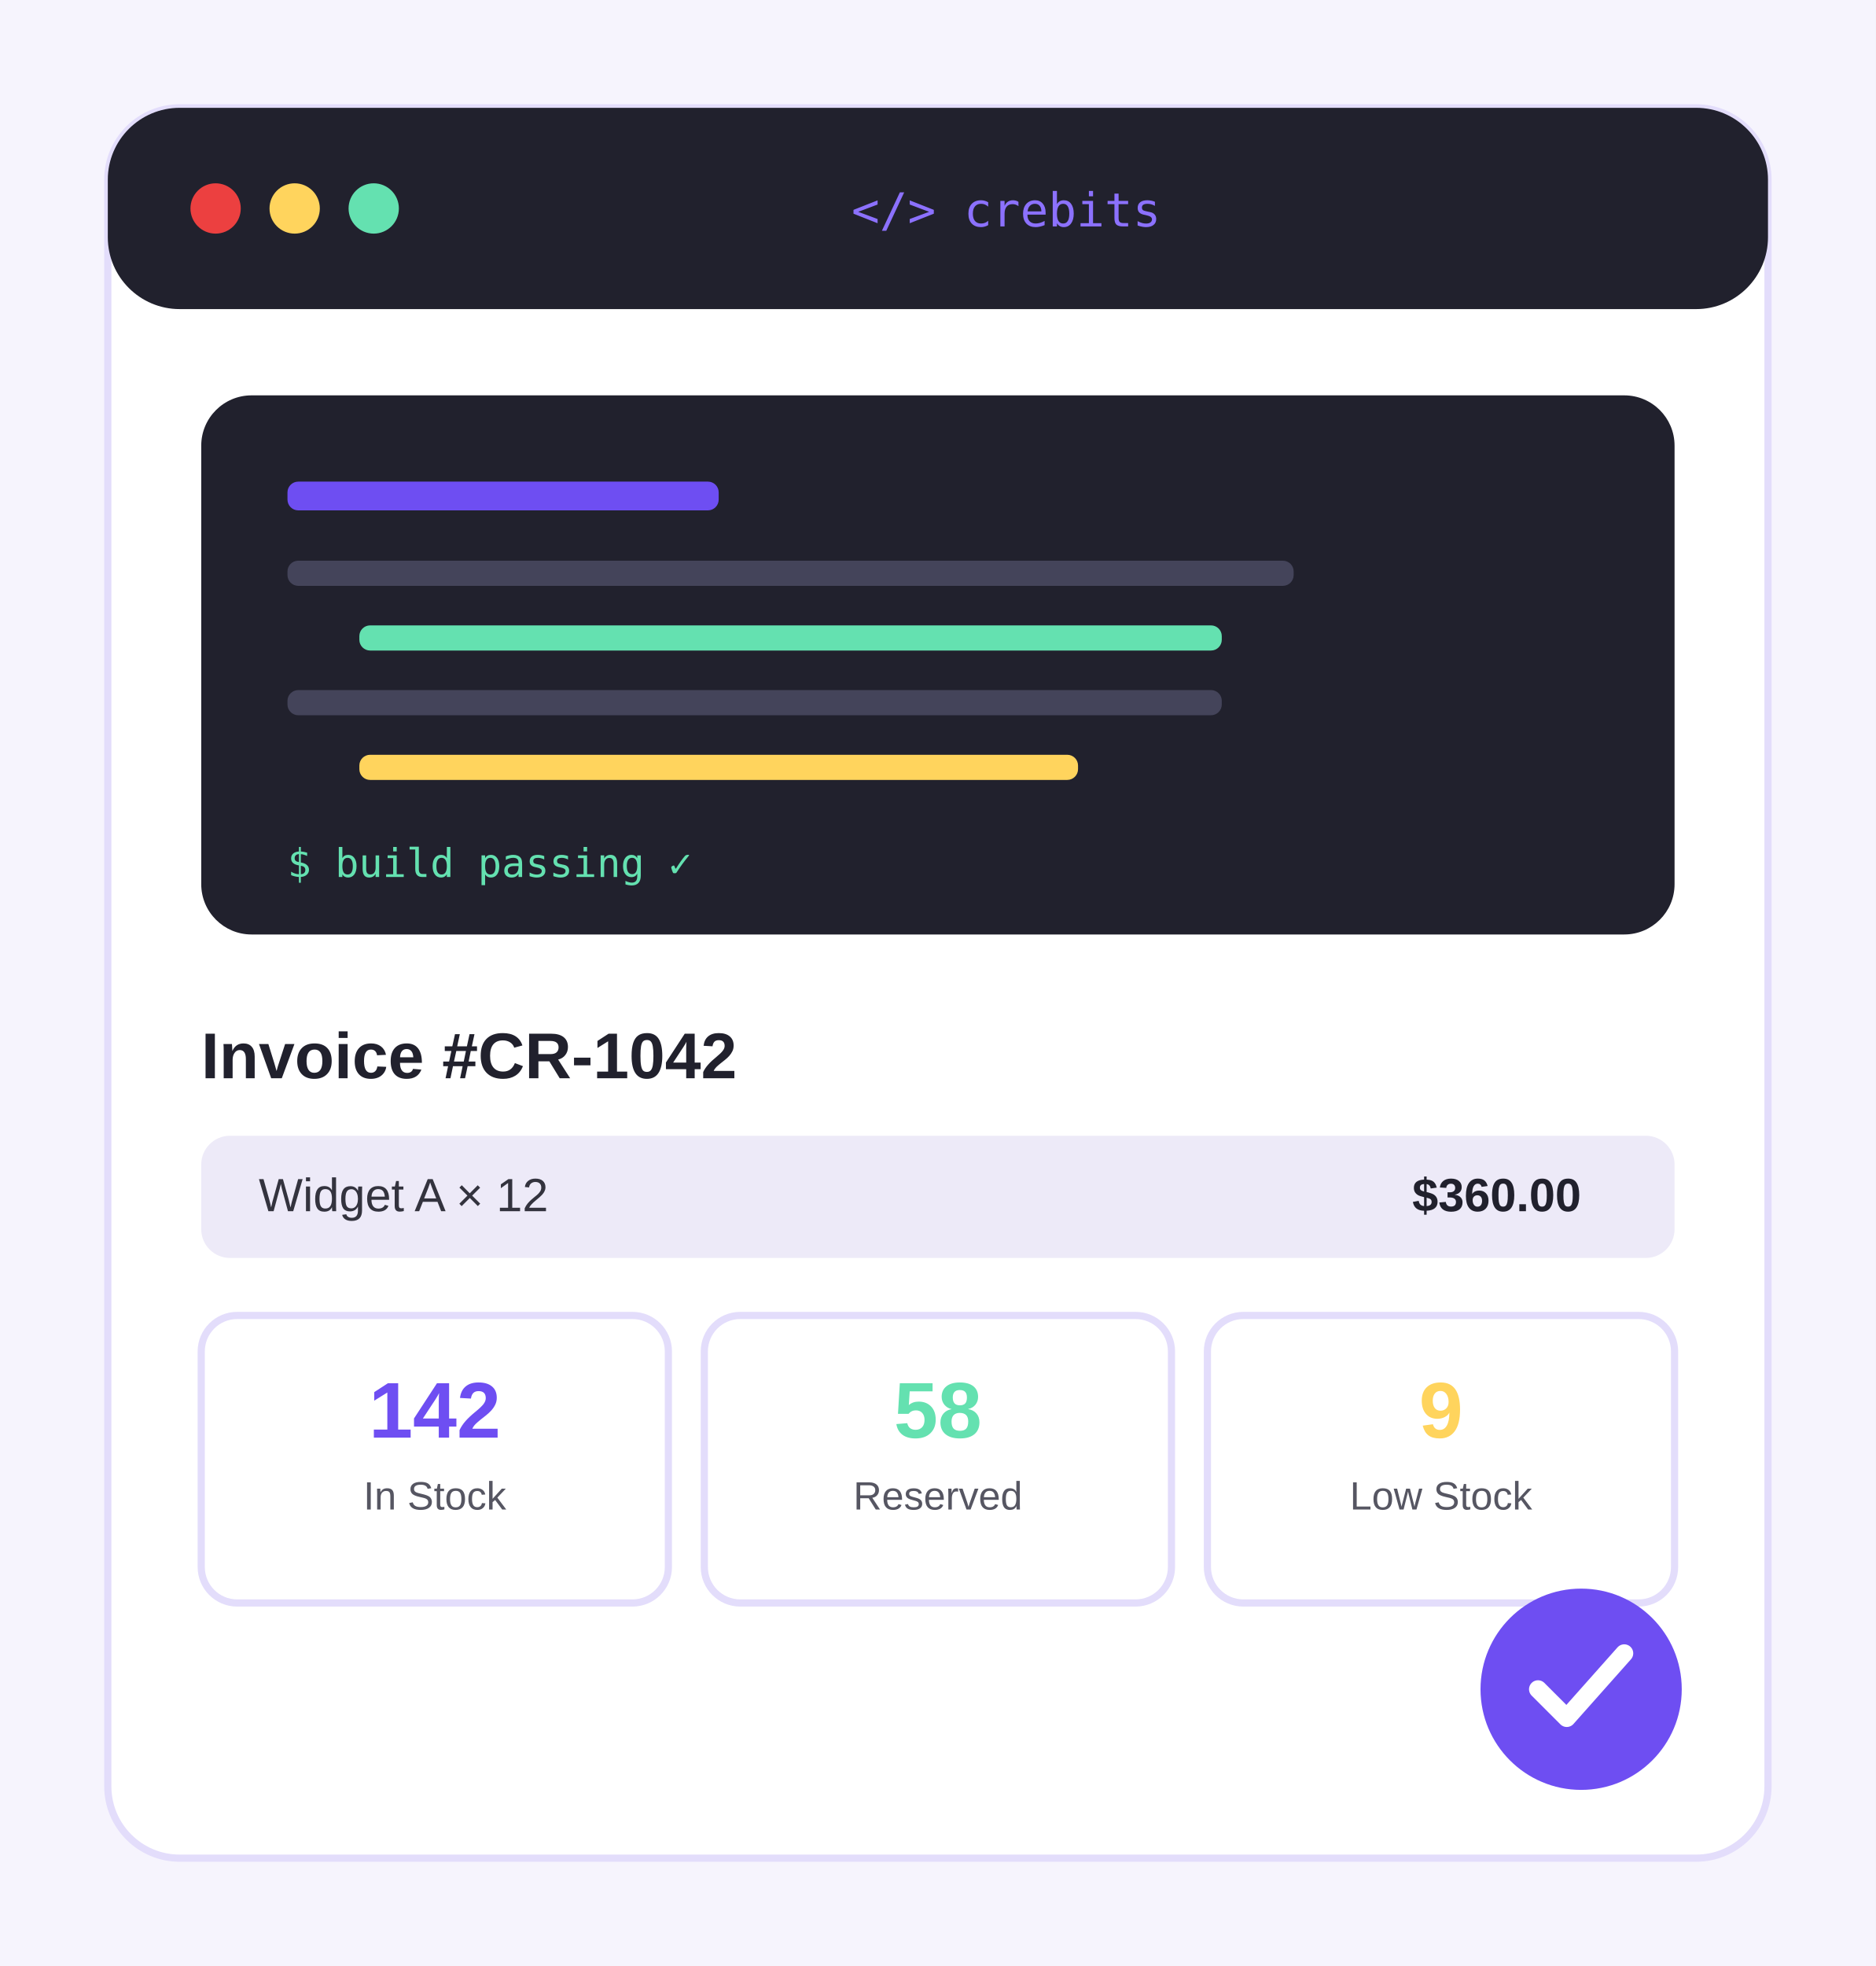
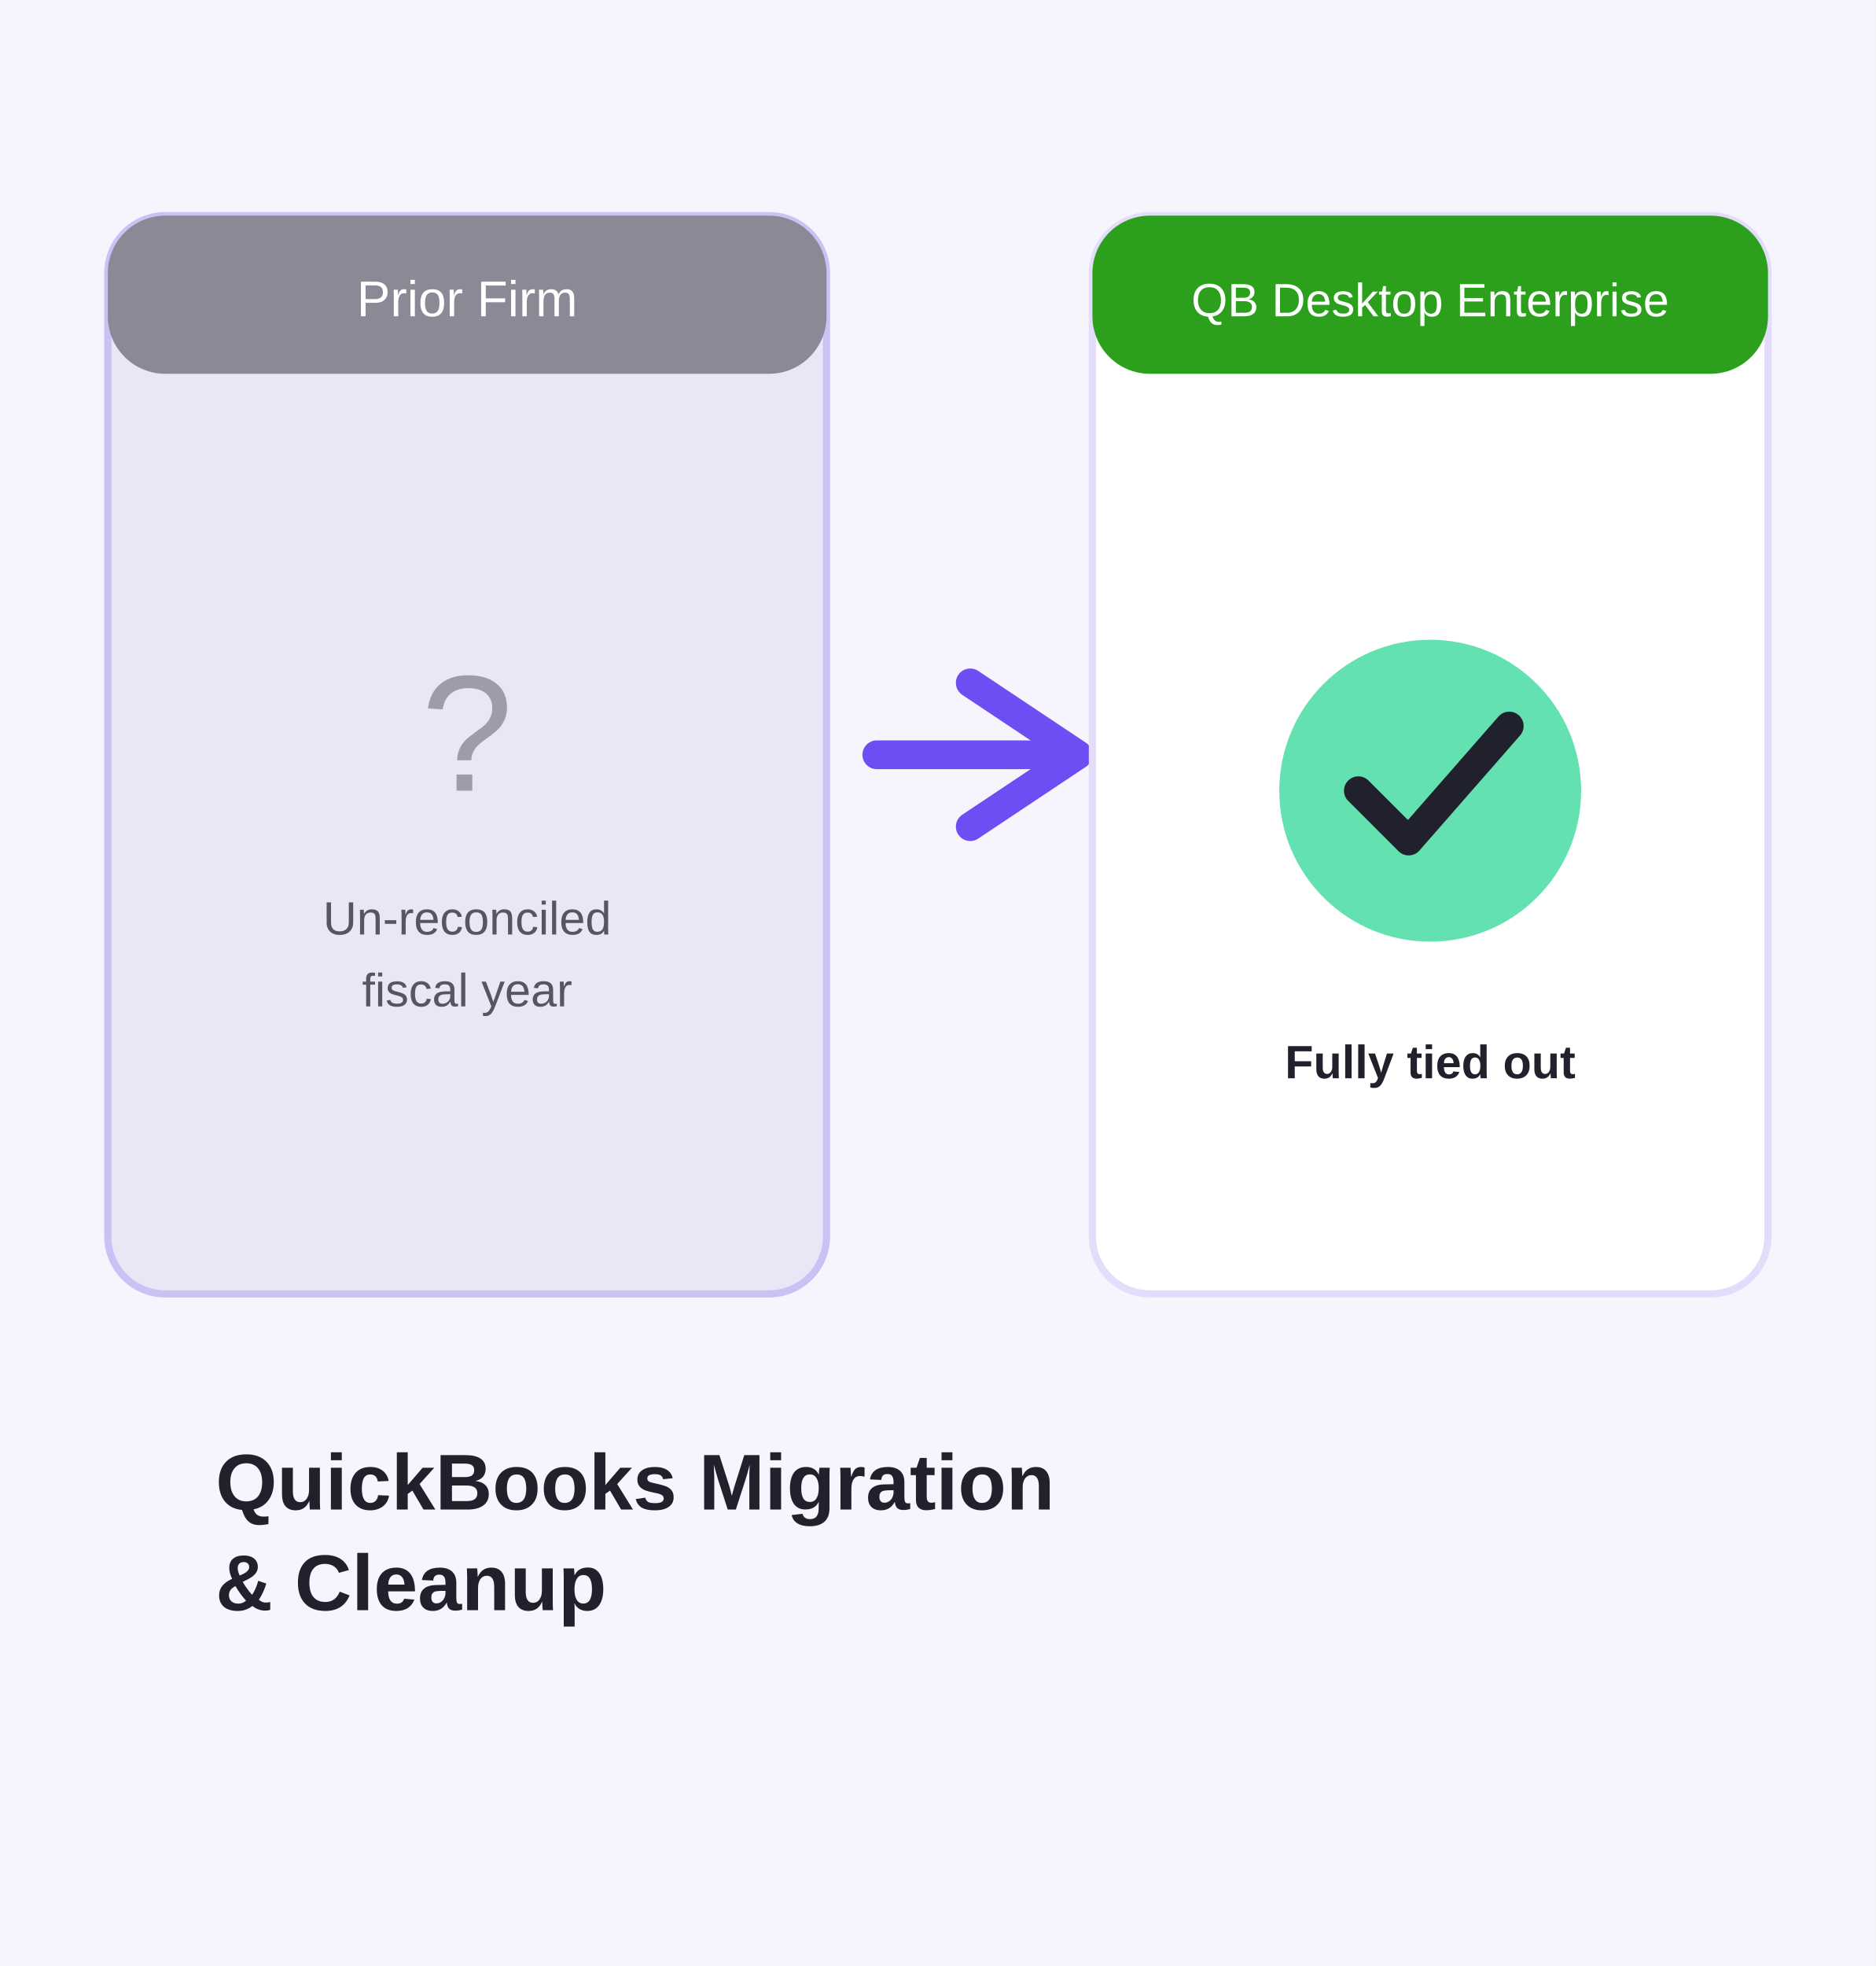
<svg xmlns="http://www.w3.org/2000/svg" width="522" height="547" viewBox="0 0 522 547">
  <rect width="522" height="547" fill="#f6f4fd" />
-   <rect x="30" y="30" width="462" height="487" rx="20" fill="#ffffff" stroke="#e3ddfb" stroke-width="2" />
-   <rect x="30" y="30" width="462" height="56" rx="20" fill="#21212d" />
-   <circle cx="60" cy="58" r="7" fill="#ec4040" />
-   <circle cx="82" cy="58" r="7" fill="#ffd45d" />
-   <circle cx="104" cy="58" r="7" fill="#64e1b0" />
-   <text x="280" y="63" font-family="monospace" font-size="13" fill="#8c71ff" text-anchor="middle">&lt;/&gt; crebits</text>
-   <rect x="56" y="110" width="410" height="150" rx="14" fill="#21212d" />
-   <rect x="80" y="134" width="120" height="8" rx="3" fill="#6e4ef2" />
-   <rect x="80" y="156" width="280" height="7" rx="3" fill="#44445a" />
-   <rect x="100" y="174" width="240" height="7" rx="3" fill="#64e1b0" />
-   <rect x="80" y="192" width="260" height="7" rx="3" fill="#44445a" />
-   <rect x="100" y="210" width="200" height="7" rx="3" fill="#ffd45d" />
-   <text x="80" y="244" font-family="monospace" font-size="11" fill="#64e1b0">$ build passing ✓</text>
-   <text x="56" y="300" font-family="Arial, sans-serif" font-size="18" font-weight="bold" fill="#21212d">Invoice #CR-1042</text>
-   <rect x="56" y="316" width="410" height="34" rx="8" fill="#edeaf8" />
-   <text x="72" y="337" font-family="Arial, sans-serif" font-size="13" fill="#33333e">Widget A × 12</text>
-   <text x="440" y="337" font-family="Arial, sans-serif" font-size="13" fill="#21212d" font-weight="bold" text-anchor="end">$360.00</text>
-   <g font-family="Arial, sans-serif">
-     <rect x="56" y="366" width="130" height="80" rx="10" fill="#ffffff" stroke="#e3ddfb" stroke-width="2" />
-     <text x="121" y="400" font-size="22" font-weight="bold" fill="#6e4ef2" text-anchor="middle">142</text>
-     <text x="121" y="420" font-size="11" fill="#565662" text-anchor="middle">In Stock</text>
-     <rect x="196" y="366" width="130" height="80" rx="10" fill="#ffffff" stroke="#e3ddfb" stroke-width="2" />
-     <text x="261" y="400" font-size="22" font-weight="bold" fill="#64e1b0" text-anchor="middle">58</text>
-     <text x="261" y="420" font-size="11" fill="#565662" text-anchor="middle">Reserved</text>
-     <rect x="336" y="366" width="130" height="80" rx="10" fill="#ffffff" stroke="#e3ddfb" stroke-width="2" />
-     <text x="401" y="400" font-size="22" font-weight="bold" fill="#ffd45d" text-anchor="middle">9</text>
-     <text x="401" y="420" font-size="11" fill="#565662" text-anchor="middle">Low Stock</text>
-   </g>
-   <circle cx="440" cy="470" r="28" fill="#6e4ef2" />
-   <path d="M428 470 L436 478 L452 460" stroke="#ffffff" stroke-width="5" fill="none" stroke-linecap="round" stroke-linejoin="round" />
+   <rect x="30" y="60" width="200" height="300" rx="16" fill="#e9e6f5" stroke="#c9c2f5" stroke-width="2" />
+   <rect x="30" y="60" width="200" height="44" rx="16" fill="#8a8a96" />
+   <text x="130" y="88" font-family="Arial, sans-serif" font-size="14" fill="#ffffff" text-anchor="middle">Prior Firm</text>
+   <text x="130" y="220" font-family="Arial, sans-serif" font-size="46" fill="#9c9caa" text-anchor="middle">?</text>
+   <text x="130" y="260" font-family="Arial, sans-serif" font-size="13" fill="#565662" text-anchor="middle">Un-reconciled</text>
+   <text x="130" y="280" font-family="Arial, sans-serif" font-size="13" fill="#565662" text-anchor="middle">fiscal year</text>
+   <path d="M244 210 H290" stroke="#6e4ef2" stroke-width="8" fill="none" stroke-linecap="round" />
+   <path d="M270 190 L300 210 L270 230" stroke="#6e4ef2" stroke-width="8" fill="none" stroke-linecap="round" stroke-linejoin="round" />
+   <rect x="304" y="60" width="188" height="300" rx="16" fill="#ffffff" stroke="#e3ddfb" stroke-width="2" />
+   <rect x="304" y="60" width="188" height="44" rx="16" fill="#2ca01c" />
+   <text x="398" y="88" font-family="Arial, sans-serif" font-size="13" fill="#ffffff" text-anchor="middle">QB Desktop Enterprise</text>
+   <circle cx="398" cy="220" r="42" fill="#64e1b0" />
+   <path d="M378 220 L392 234 L420 202" stroke="#21212d" stroke-width="8" fill="none" stroke-linecap="round" stroke-linejoin="round" />
+   <text x="398" y="300" font-family="Arial, sans-serif" font-size="13" fill="#21212d" text-anchor="middle" font-weight="bold">Fully tied out</text>
+   <text x="60" y="420" font-family="Arial, sans-serif" font-size="22" font-weight="bold" fill="#21212d">QuickBooks Migration</text>
+   <text x="60" y="448" font-family="Arial, sans-serif" font-size="22" font-weight="bold" fill="#21212d">&amp; Cleanup</text>
</svg>
